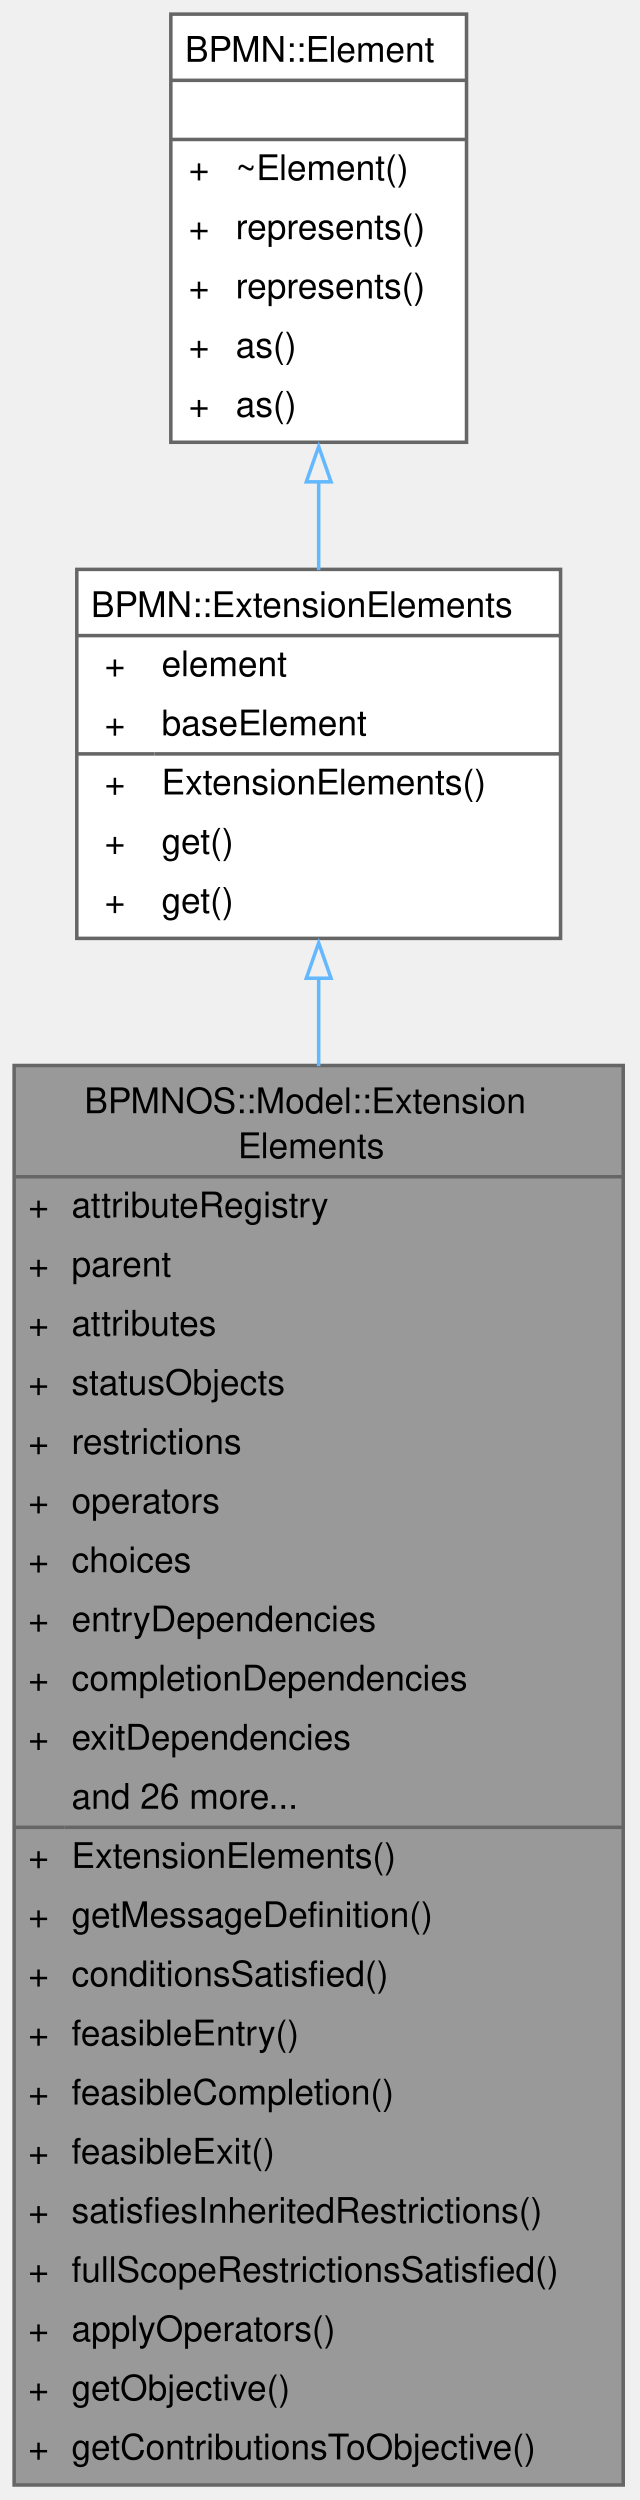
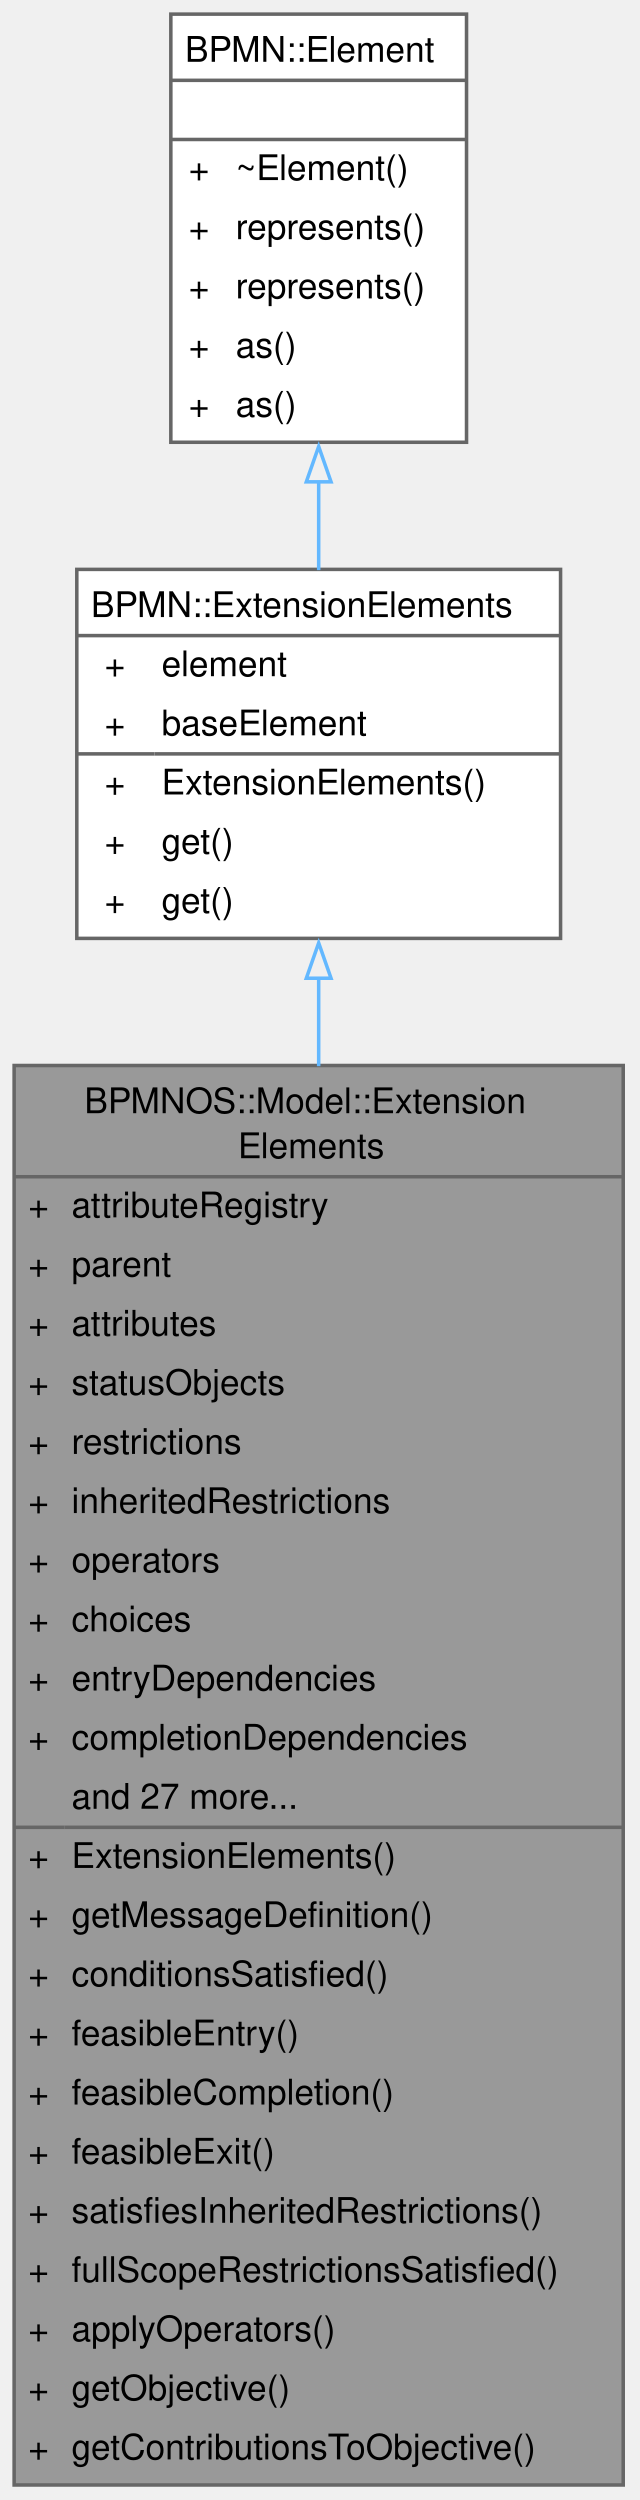
<svg xmlns="http://www.w3.org/2000/svg" xmlns:xlink="http://www.w3.org/1999/xlink" width="181pt" height="708pt" viewBox="0.00 0.00 181.00 708.00">
  <g id="graph0" class="graph" transform="scale(1 1) rotate(0) translate(4 703.75)">
    <g id="Node000001" class="node">
      <g id="a_Node000001">
        <a xlink:title="Class holding extension elements representing execution data for nodes.">
          <polygon fill="#999999" stroke="none" points="172.5,-402 0,-402 0,0 172.5,0 172.5,-402" />
          <text xml:space="preserve" text-anchor="start" x="19.88" y="-388.5" font-family="Helvetica,sans-Serif" font-size="10.00">BPMNOS::Model::Extension</text>
          <text xml:space="preserve" text-anchor="start" x="63.38" y="-375.75" font-family="Helvetica,sans-Serif" font-size="10.00">Elements</text>
          <text xml:space="preserve" text-anchor="start" x="4" y="-359" font-family="Helvetica,sans-Serif" font-size="10.00">+</text>
          <text xml:space="preserve" text-anchor="start" x="16.25" y="-359" font-family="Helvetica,sans-Serif" font-size="10.00">attributeRegistry</text>
          <text xml:space="preserve" text-anchor="start" x="4" y="-342.25" font-family="Helvetica,sans-Serif" font-size="10.00">+</text>
          <text xml:space="preserve" text-anchor="start" x="16.25" y="-342.25" font-family="Helvetica,sans-Serif" font-size="10.00">parent</text>
          <text xml:space="preserve" text-anchor="start" x="4" y="-325.5" font-family="Helvetica,sans-Serif" font-size="10.00">+</text>
          <text xml:space="preserve" text-anchor="start" x="16.25" y="-325.5" font-family="Helvetica,sans-Serif" font-size="10.00">attributes</text>
          <text xml:space="preserve" text-anchor="start" x="4" y="-308.75" font-family="Helvetica,sans-Serif" font-size="10.00">+</text>
          <text xml:space="preserve" text-anchor="start" x="16.25" y="-308.75" font-family="Helvetica,sans-Serif" font-size="10.00">statusObjects</text>
          <text xml:space="preserve" text-anchor="start" x="4" y="-292" font-family="Helvetica,sans-Serif" font-size="10.00">+</text>
          <text xml:space="preserve" text-anchor="start" x="16.25" y="-292" font-family="Helvetica,sans-Serif" font-size="10.00">restrictions</text>
          <text xml:space="preserve" text-anchor="start" x="4" y="-275.25" font-family="Helvetica,sans-Serif" font-size="10.00">+</text>
-           <text xml:space="preserve" text-anchor="start" x="16.25" y="-275.25" font-family="Helvetica,sans-Serif" font-size="10.00">operators</text>
+           <text xml:space="preserve" text-anchor="start" x="16.25" y="-275.25" font-family="Helvetica,sans-Serif" font-size="10.00">inheritedRestrictions</text>
          <text xml:space="preserve" text-anchor="start" x="4" y="-258.5" font-family="Helvetica,sans-Serif" font-size="10.00">+</text>
-           <text xml:space="preserve" text-anchor="start" x="16.25" y="-258.5" font-family="Helvetica,sans-Serif" font-size="10.00">choices</text>
+           <text xml:space="preserve" text-anchor="start" x="16.25" y="-258.5" font-family="Helvetica,sans-Serif" font-size="10.00">operators</text>
          <text xml:space="preserve" text-anchor="start" x="4" y="-241.75" font-family="Helvetica,sans-Serif" font-size="10.00">+</text>
-           <text xml:space="preserve" text-anchor="start" x="16.25" y="-241.75" font-family="Helvetica,sans-Serif" font-size="10.00">entryDependencies</text>
+           <text xml:space="preserve" text-anchor="start" x="16.25" y="-241.75" font-family="Helvetica,sans-Serif" font-size="10.00">choices</text>
          <text xml:space="preserve" text-anchor="start" x="4" y="-225" font-family="Helvetica,sans-Serif" font-size="10.00">+</text>
-           <text xml:space="preserve" text-anchor="start" x="16.25" y="-225" font-family="Helvetica,sans-Serif" font-size="10.00">completionDependencies</text>
+           <text xml:space="preserve" text-anchor="start" x="16.25" y="-225" font-family="Helvetica,sans-Serif" font-size="10.00">entryDependencies</text>
          <text xml:space="preserve" text-anchor="start" x="4" y="-208.25" font-family="Helvetica,sans-Serif" font-size="10.00">+</text>
-           <text xml:space="preserve" text-anchor="start" x="16.25" y="-208.25" font-family="Helvetica,sans-Serif" font-size="10.00">exitDependencies</text>
-           <text xml:space="preserve" text-anchor="start" x="16.25" y="-191.5" font-family="Helvetica,sans-Serif" font-size="10.00">and 26 more...</text>
+           <text xml:space="preserve" text-anchor="start" x="16.25" y="-208.25" font-family="Helvetica,sans-Serif" font-size="10.00">completionDependencies</text>
+           <text xml:space="preserve" text-anchor="start" x="16.25" y="-191.5" font-family="Helvetica,sans-Serif" font-size="10.00">and 27 more...</text>
          <text xml:space="preserve" text-anchor="start" x="4" y="-174.75" font-family="Helvetica,sans-Serif" font-size="10.00">+</text>
          <text xml:space="preserve" text-anchor="start" x="16.25" y="-174.75" font-family="Helvetica,sans-Serif" font-size="10.00">ExtensionElements()</text>
          <text xml:space="preserve" text-anchor="start" x="4" y="-158" font-family="Helvetica,sans-Serif" font-size="10.00">+</text>
          <text xml:space="preserve" text-anchor="start" x="16.25" y="-158" font-family="Helvetica,sans-Serif" font-size="10.00">getMessageDefinition()</text>
          <text xml:space="preserve" text-anchor="start" x="4" y="-141.25" font-family="Helvetica,sans-Serif" font-size="10.00">+</text>
          <text xml:space="preserve" text-anchor="start" x="16.25" y="-141.25" font-family="Helvetica,sans-Serif" font-size="10.00">conditionsSatisfied()</text>
          <text xml:space="preserve" text-anchor="start" x="4" y="-124.5" font-family="Helvetica,sans-Serif" font-size="10.00">+</text>
          <text xml:space="preserve" text-anchor="start" x="16.25" y="-124.5" font-family="Helvetica,sans-Serif" font-size="10.00">feasibleEntry()</text>
          <text xml:space="preserve" text-anchor="start" x="4" y="-107.75" font-family="Helvetica,sans-Serif" font-size="10.00">+</text>
          <text xml:space="preserve" text-anchor="start" x="16.25" y="-107.75" font-family="Helvetica,sans-Serif" font-size="10.00">feasibleCompletion()</text>
          <text xml:space="preserve" text-anchor="start" x="4" y="-91" font-family="Helvetica,sans-Serif" font-size="10.00">+</text>
          <text xml:space="preserve" text-anchor="start" x="16.25" y="-91" font-family="Helvetica,sans-Serif" font-size="10.00">feasibleExit()</text>
          <text xml:space="preserve" text-anchor="start" x="4" y="-74.25" font-family="Helvetica,sans-Serif" font-size="10.00">+</text>
          <text xml:space="preserve" text-anchor="start" x="16.25" y="-74.25" font-family="Helvetica,sans-Serif" font-size="10.00">satisfiesInheritedRestrictions()</text>
          <text xml:space="preserve" text-anchor="start" x="4" y="-57.5" font-family="Helvetica,sans-Serif" font-size="10.00">+</text>
          <text xml:space="preserve" text-anchor="start" x="16.25" y="-57.5" font-family="Helvetica,sans-Serif" font-size="10.00">fullScopeRestrictionsSatisfied()</text>
          <text xml:space="preserve" text-anchor="start" x="4" y="-40.75" font-family="Helvetica,sans-Serif" font-size="10.00">+</text>
          <text xml:space="preserve" text-anchor="start" x="16.25" y="-40.75" font-family="Helvetica,sans-Serif" font-size="10.00">applyOperators()</text>
          <text xml:space="preserve" text-anchor="start" x="4" y="-24" font-family="Helvetica,sans-Serif" font-size="10.00">+</text>
          <text xml:space="preserve" text-anchor="start" x="16.25" y="-24" font-family="Helvetica,sans-Serif" font-size="10.00">getObjective()</text>
          <text xml:space="preserve" text-anchor="start" x="4" y="-7.25" font-family="Helvetica,sans-Serif" font-size="10.00">+</text>
          <text xml:space="preserve" text-anchor="start" x="16.25" y="-7.25" font-family="Helvetica,sans-Serif" font-size="10.00">getContributionsToObjective()</text>
          <polygon fill="#666666" stroke="#666666" points="0,-370.5 0,-370.5 172.5,-370.5 172.5,-370.5 0,-370.5" />
          <polygon fill="#666666" stroke="#666666" points="0,-186.25 0,-186.25 14.25,-186.25 14.25,-186.25 0,-186.25" />
          <polygon fill="#666666" stroke="#666666" points="14.25,-186.25 14.25,-186.25 172.5,-186.25 172.5,-186.25 14.25,-186.25" />
          <polygon fill="none" stroke="#666666" points="0,0 0,-402 172.5,-402 172.5,0 0,0" />
        </a>
      </g>
    </g>
    <g id="Node000002" class="node">
      <g id="a_Node000002">
        <a target="_parent" xlink:href="https://bpmn-os.github.io/bpmnpp/classBPMN_1_1ExtensionElements.html" xlink:title=" ">
          <polygon fill="white" stroke="none" points="154.75,-542.5 17.75,-542.5 17.75,-438 154.75,-438 154.75,-542.5" />
          <text xml:space="preserve" text-anchor="start" x="21.75" y="-529" font-family="Helvetica,sans-Serif" font-size="10.00">BPMN::ExtensionElements</text>
          <text xml:space="preserve" text-anchor="start" x="25.62" y="-512.25" font-family="Helvetica,sans-Serif" font-size="10.00">+</text>
          <text xml:space="preserve" text-anchor="start" x="41.75" y="-512.25" font-family="Helvetica,sans-Serif" font-size="10.00">element</text>
          <text xml:space="preserve" text-anchor="start" x="25.62" y="-495.5" font-family="Helvetica,sans-Serif" font-size="10.00">+</text>
          <text xml:space="preserve" text-anchor="start" x="41.75" y="-495.5" font-family="Helvetica,sans-Serif" font-size="10.00">baseElement</text>
          <text xml:space="preserve" text-anchor="start" x="25.62" y="-478.75" font-family="Helvetica,sans-Serif" font-size="10.00">+</text>
          <text xml:space="preserve" text-anchor="start" x="41.75" y="-478.75" font-family="Helvetica,sans-Serif" font-size="10.00">ExtensionElements()</text>
          <text xml:space="preserve" text-anchor="start" x="25.62" y="-462" font-family="Helvetica,sans-Serif" font-size="10.00">+</text>
          <text xml:space="preserve" text-anchor="start" x="41.75" y="-462" font-family="Helvetica,sans-Serif" font-size="10.00">get()</text>
          <text xml:space="preserve" text-anchor="start" x="25.62" y="-445.25" font-family="Helvetica,sans-Serif" font-size="10.00">+</text>
          <text xml:space="preserve" text-anchor="start" x="41.75" y="-445.25" font-family="Helvetica,sans-Serif" font-size="10.00">get()</text>
          <polygon fill="#666666" stroke="#666666" points="17.75,-523.75 17.75,-523.75 154.75,-523.75 154.75,-523.75 17.75,-523.75" />
          <polygon fill="#666666" stroke="#666666" points="17.75,-490.25 17.75,-490.25 39.75,-490.25 39.75,-490.25 17.75,-490.25" />
          <polygon fill="#666666" stroke="#666666" points="39.75,-490.25 39.75,-490.25 154.75,-490.25 154.75,-490.25 39.75,-490.25" />
          <polygon fill="none" stroke="#666666" points="17.75,-438 17.75,-542.5 154.75,-542.5 154.75,-438 17.75,-438" />
        </a>
      </g>
    </g>
    <g id="edge1_Node000001_Node000002" class="edge">
      <g id="a_edge1_Node000001_Node000002">
        <a xlink:title=" ">
          <path fill="none" stroke="#63b8ff" d="M86.25,-426.96C86.25,-419.02 86.25,-410.58 86.25,-401.81" />
          <polygon fill="none" stroke="#63b8ff" points="82.75,-426.71 86.25,-436.71 89.75,-426.71 82.75,-426.71" />
        </a>
      </g>
    </g>
    <g id="Node000003" class="node">
      <g id="a_Node000003">
        <a target="_parent" xlink:href="https://bpmn-os.github.io/bpmnpp/classBPMN_1_1Element.html" xlink:title=" ">
          <polygon fill="white" stroke="none" points="128.12,-699.75 44.38,-699.75 44.38,-578.5 128.12,-578.5 128.12,-699.75" />
          <text xml:space="preserve" text-anchor="start" x="48.38" y="-686.25" font-family="Helvetica,sans-Serif" font-size="10.00">BPMN::Element</text>
          <text xml:space="preserve" text-anchor="start" x="84.75" y="-669.5" font-family="Helvetica,sans-Serif" font-size="10.00"> </text>
          <text xml:space="preserve" text-anchor="start" x="49.44" y="-652.75" font-family="Helvetica,sans-Serif" font-size="10.00">+</text>
          <text xml:space="preserve" text-anchor="start" x="62.75" y="-652.75" font-family="Helvetica,sans-Serif" font-size="10.00">~Element()</text>
          <text xml:space="preserve" text-anchor="start" x="49.44" y="-636" font-family="Helvetica,sans-Serif" font-size="10.00">+</text>
          <text xml:space="preserve" text-anchor="start" x="62.75" y="-636" font-family="Helvetica,sans-Serif" font-size="10.00">represents()</text>
          <text xml:space="preserve" text-anchor="start" x="49.44" y="-619.25" font-family="Helvetica,sans-Serif" font-size="10.00">+</text>
          <text xml:space="preserve" text-anchor="start" x="62.75" y="-619.25" font-family="Helvetica,sans-Serif" font-size="10.00">represents()</text>
          <text xml:space="preserve" text-anchor="start" x="49.44" y="-602.5" font-family="Helvetica,sans-Serif" font-size="10.00">+</text>
          <text xml:space="preserve" text-anchor="start" x="62.75" y="-602.5" font-family="Helvetica,sans-Serif" font-size="10.00">as()</text>
          <text xml:space="preserve" text-anchor="start" x="49.44" y="-585.75" font-family="Helvetica,sans-Serif" font-size="10.00">+</text>
          <text xml:space="preserve" text-anchor="start" x="62.75" y="-585.75" font-family="Helvetica,sans-Serif" font-size="10.00">as()</text>
          <polygon fill="#666666" stroke="#666666" points="44.38,-681 44.38,-681 128.12,-681 128.12,-681 44.38,-681" />
          <polygon fill="#666666" stroke="#666666" points="44.38,-664.25 44.38,-664.25 128.12,-664.25 128.12,-664.25 44.38,-664.25" />
          <polygon fill="none" stroke="#666666" points="44.38,-578.5 44.38,-699.75 128.12,-699.75 128.12,-578.5 44.38,-578.5" />
        </a>
      </g>
    </g>
    <g id="edge2_Node000002_Node000003" class="edge">
      <g id="a_edge2_Node000002_Node000003">
        <a xlink:title=" ">
          <path fill="none" stroke="#63b8ff" d="M86.25,-567.35C86.25,-558.89 86.25,-550.39 86.25,-542.29" />
          <polygon fill="none" stroke="#63b8ff" points="82.75,-567.3 86.25,-577.3 89.75,-567.3 82.75,-567.3" />
        </a>
      </g>
    </g>
  </g>
</svg>
